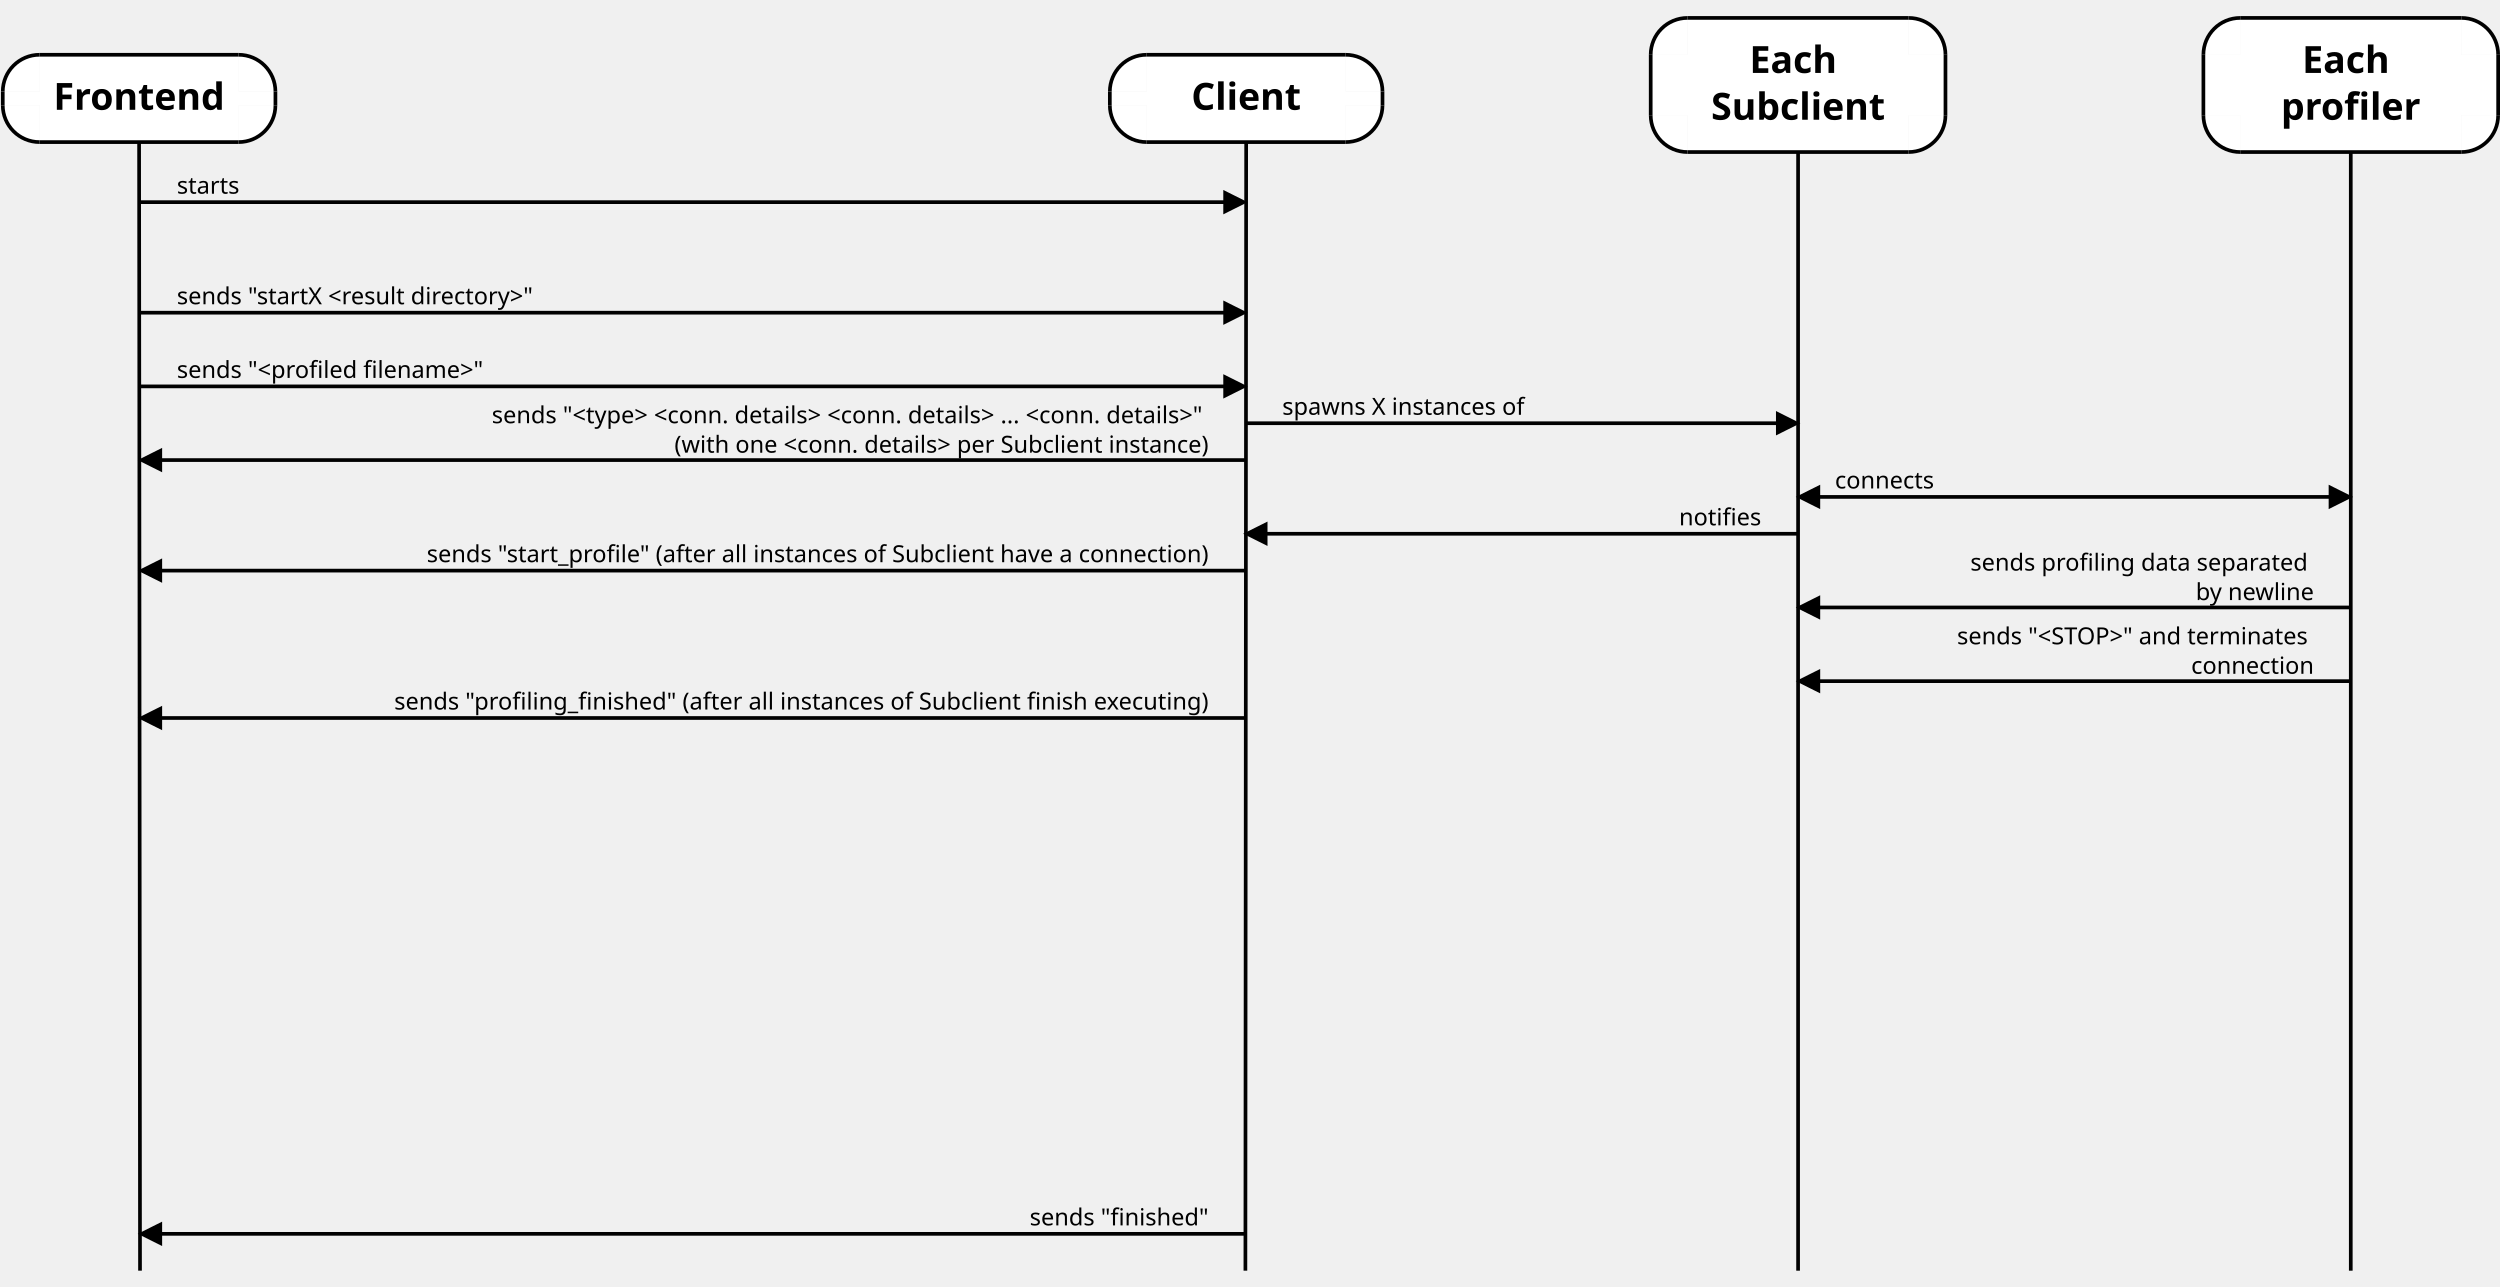
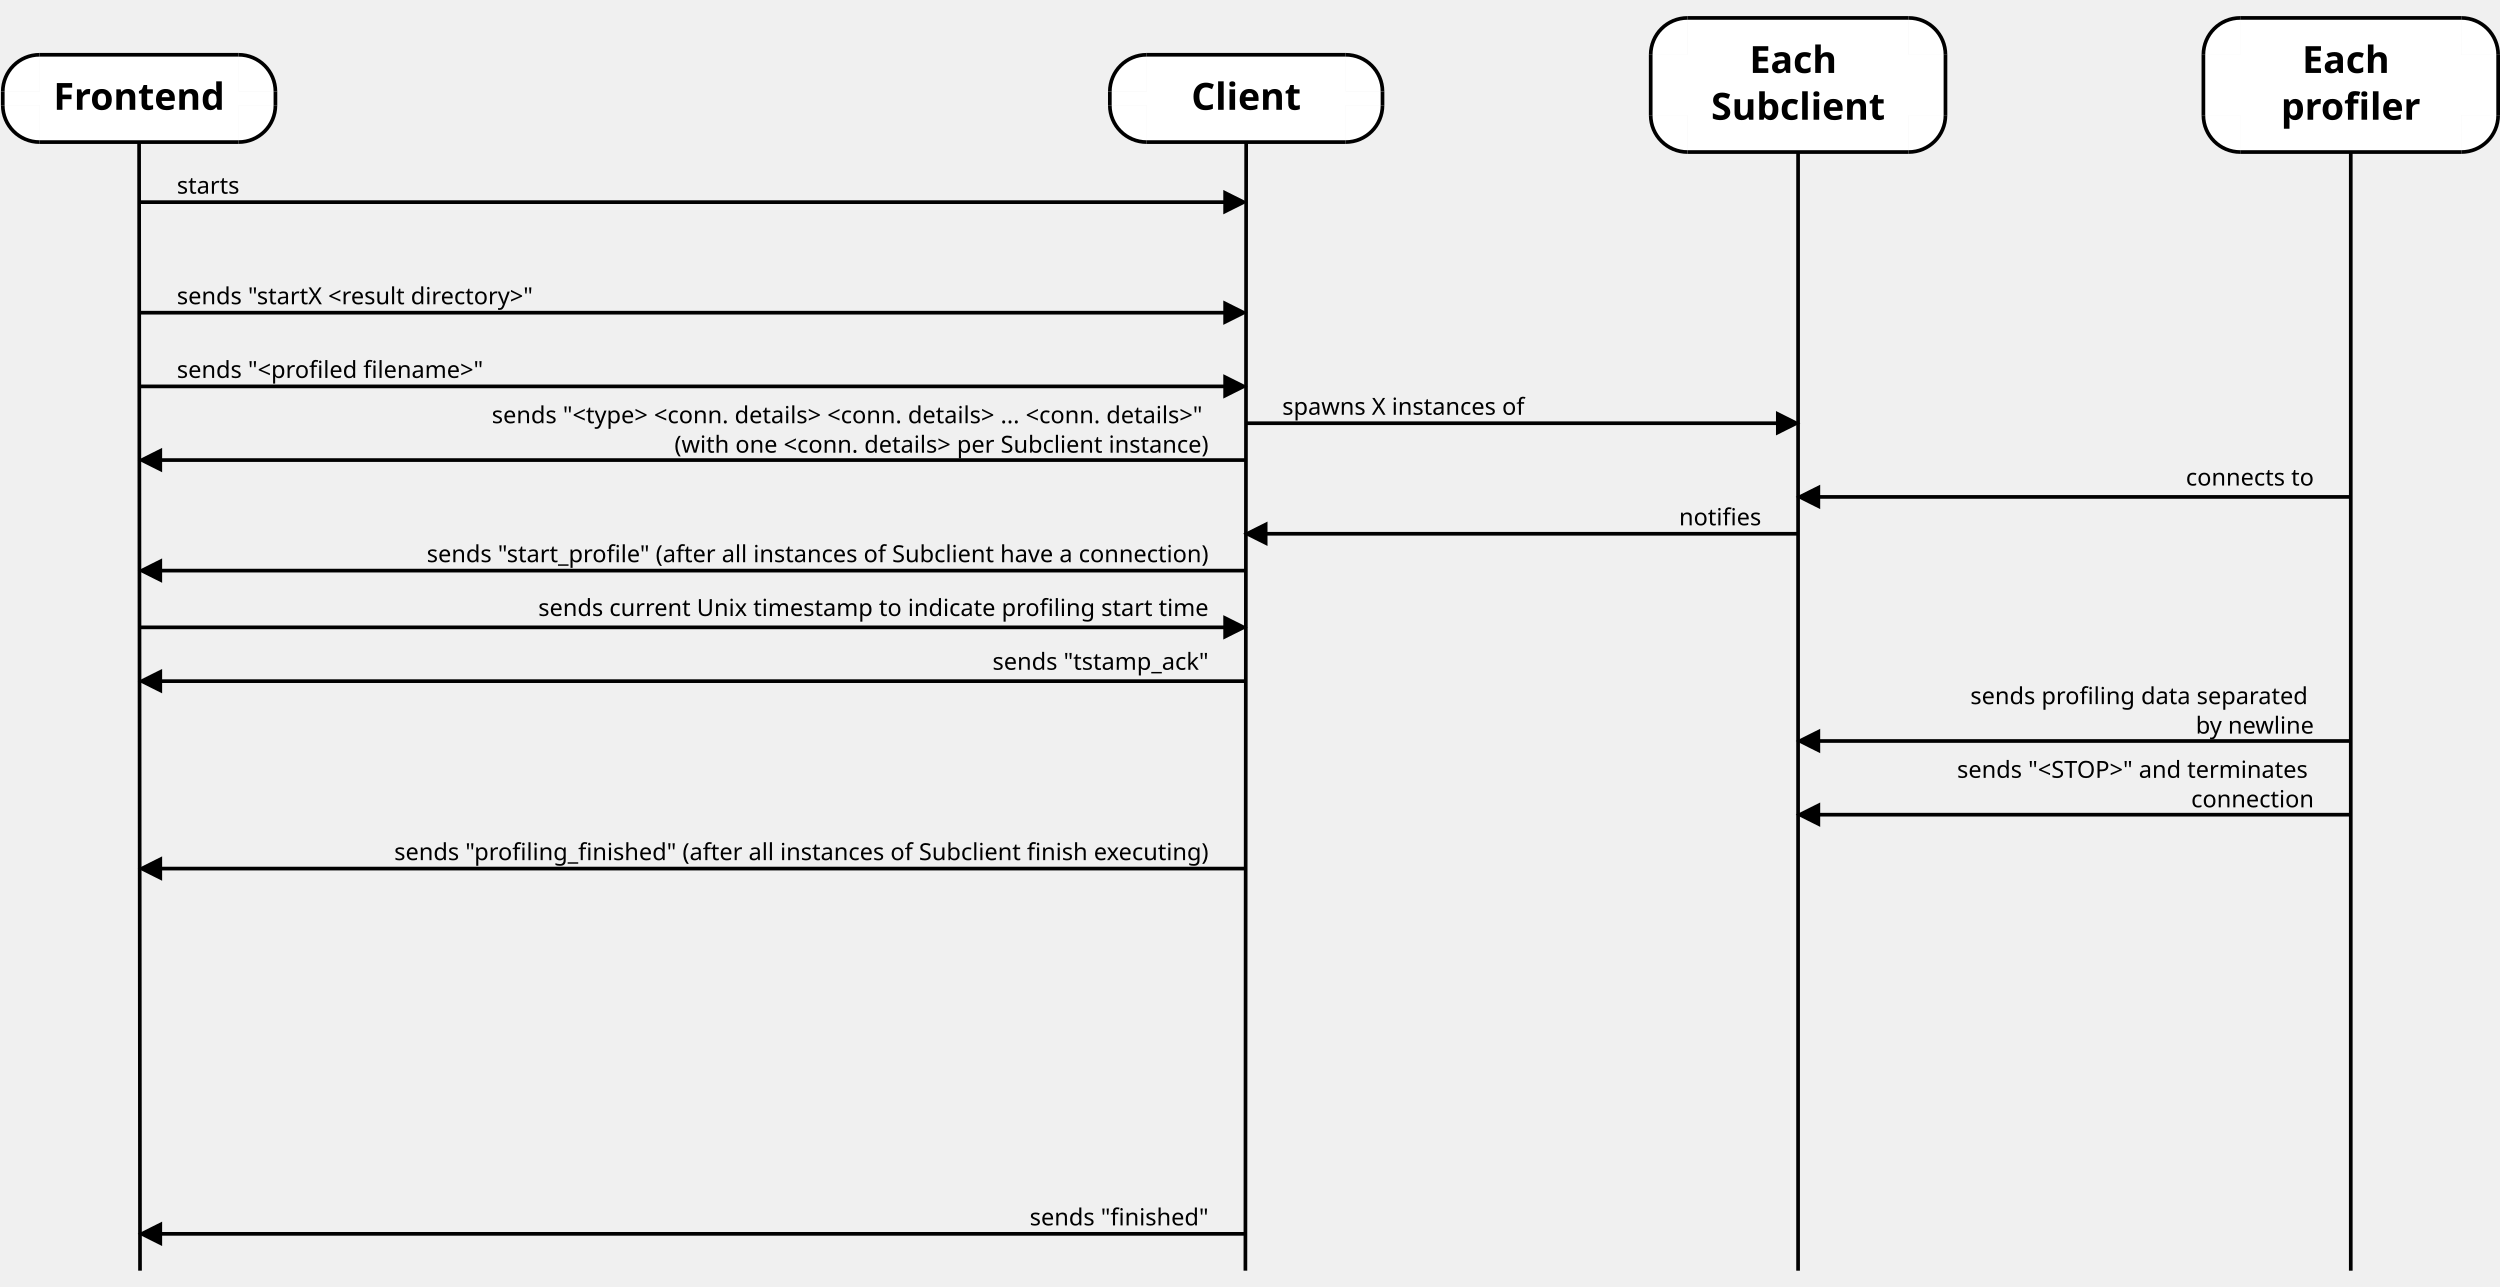
<svg xmlns="http://www.w3.org/2000/svg" width="68cm" height="35cm" viewBox="404 298 1357 683">
  <g>
    <rect style="fill: #ffffff" x="425.502" y="320" width="108" height="47.4" />
    <path style="fill: #ffffff" d="M 425.502,320 A 20,20 0 0 0 405.502,340 L 425.502,340 z" />
    <path style="fill: #ffffff" d="M 553.502,340 A 20,20 0 0 0 533.502,320 L 533.502,340 z" />
    <rect style="fill: #ffffff" x="405.502" y="340" width="148" height="7.4" />
    <path style="fill: #ffffff" d="M 405.502,347.4 A 20,20 0 0 0 425.502,367.4 L 425.502,347.4 z" />
    <path style="fill: #ffffff" d="M 533.502,367.4 A 20,20 0 0 0 553.502,347.4 L 533.502,347.4 z" />
    <line style="fill: none; fill-opacity:0; stroke-width: 2; stroke: #000000" x1="425.502" y1="320" x2="533.502" y2="320" />
    <line style="fill: none; fill-opacity:0; stroke-width: 2; stroke: #000000" x1="425.502" y1="367.4" x2="533.502" y2="367.4" />
    <path style="fill: none; fill-opacity:0; stroke-width: 2; stroke: #000000" d="M 425.502,320 A 20,20 0 0 0 405.502,340" />
    <path style="fill: none; fill-opacity:0; stroke-width: 2; stroke: #000000" d="M 553.502,340 A 20,20 0 0 0 533.502,320" />
    <line style="fill: none; fill-opacity:0; stroke-width: 2; stroke: #000000" x1="405.502" y1="340" x2="405.502" y2="347.4" />
    <line style="fill: none; fill-opacity:0; stroke-width: 2; stroke: #000000" x1="553.502" y1="340" x2="553.502" y2="347.4" />
    <path style="fill: none; fill-opacity:0; stroke-width: 2; stroke: #000000" d="M 405.502,347.4 A 20,20 0 0 0 425.502,367.4" />
    <path style="fill: none; fill-opacity:0; stroke-width: 2; stroke: #000000" d="M 533.502,367.4 A 20,20 0 0 0 553.502,347.4" />
    <text font-size="20.32" style="fill: #000000;text-anchor:middle;font-family:sans-serif;font-style:normal;font-weight:700" x="479.502" y="349.861">
      <tspan x="479.502" y="349.861">Frontend</tspan>
    </text>
  </g>
  <g>
    <rect style="fill: #ffffff" x="1026.42" y="320" width="108" height="47.4" />
    <path style="fill: #ffffff" d="M 1026.42,320 A 20,20 0 0 0 1006.42,340 L 1026.42,340 z" />
    <path style="fill: #ffffff" d="M 1154.42,340 A 20,20 0 0 0 1134.42,320 L 1134.42,340 z" />
    <rect style="fill: #ffffff" x="1006.42" y="340" width="148" height="7.4" />
    <path style="fill: #ffffff" d="M 1006.42,347.4 A 20,20 0 0 0 1026.42,367.4 L 1026.42,347.4 z" />
    <path style="fill: #ffffff" d="M 1134.42,367.4 A 20,20 0 0 0 1154.42,347.4 L 1134.42,347.4 z" />
    <line style="fill: none; fill-opacity:0; stroke-width: 2; stroke: #000000" x1="1026.42" y1="320" x2="1134.42" y2="320" />
    <line style="fill: none; fill-opacity:0; stroke-width: 2; stroke: #000000" x1="1026.42" y1="367.4" x2="1134.42" y2="367.4" />
    <path style="fill: none; fill-opacity:0; stroke-width: 2; stroke: #000000" d="M 1026.42,320 A 20,20 0 0 0 1006.42,340" />
    <path style="fill: none; fill-opacity:0; stroke-width: 2; stroke: #000000" d="M 1154.42,340 A 20,20 0 0 0 1134.42,320" />
    <line style="fill: none; fill-opacity:0; stroke-width: 2; stroke: #000000" x1="1006.42" y1="340" x2="1006.42" y2="347.4" />
    <line style="fill: none; fill-opacity:0; stroke-width: 2; stroke: #000000" x1="1154.42" y1="340" x2="1154.42" y2="347.4" />
    <path style="fill: none; fill-opacity:0; stroke-width: 2; stroke: #000000" d="M 1006.42,347.4 A 20,20 0 0 0 1026.42,367.4" />
    <path style="fill: none; fill-opacity:0; stroke-width: 2; stroke: #000000" d="M 1134.42,367.4 A 20,20 0 0 0 1154.42,347.4" />
    <text font-size="20.32" style="fill: #000000;text-anchor:middle;font-family:sans-serif;font-style:normal;font-weight:700" x="1080.42" y="349.861">
      <tspan x="1080.42" y="349.861">Client</tspan>
    </text>
  </g>
  <g>
    <rect style="fill: #ffffff" x="1320" y="300" width="120" height="72.8" />
    <path style="fill: #ffffff" d="M 1320,300 A 20,20 0 0 0 1300,320 L 1320,320 z" />
    <path style="fill: #ffffff" d="M 1460,320 A 20,20 0 0 0 1440,300 L 1440,320 z" />
    <rect style="fill: #ffffff" x="1300" y="320" width="160" height="32.8" />
    <path style="fill: #ffffff" d="M 1300,352.8 A 20,20 0 0 0 1320,372.8 L 1320,352.8 z" />
    <path style="fill: #ffffff" d="M 1440,372.8 A 20,20 0 0 0 1460,352.8 L 1440,352.8 z" />
    <line style="fill: none; fill-opacity:0; stroke-width: 2; stroke: #000000" x1="1320" y1="300" x2="1440" y2="300" />
    <line style="fill: none; fill-opacity:0; stroke-width: 2; stroke: #000000" x1="1320" y1="372.8" x2="1440" y2="372.8" />
    <path style="fill: none; fill-opacity:0; stroke-width: 2; stroke: #000000" d="M 1320,300 A 20,20 0 0 0 1300,320" />
    <path style="fill: none; fill-opacity:0; stroke-width: 2; stroke: #000000" d="M 1460,320 A 20,20 0 0 0 1440,300" />
    <line style="fill: none; fill-opacity:0; stroke-width: 2; stroke: #000000" x1="1300" y1="320" x2="1300" y2="352.8" />
    <line style="fill: none; fill-opacity:0; stroke-width: 2; stroke: #000000" x1="1460" y1="320" x2="1460" y2="352.8" />
    <path style="fill: none; fill-opacity:0; stroke-width: 2; stroke: #000000" d="M 1300,352.8 A 20,20 0 0 0 1320,372.8" />
    <path style="fill: none; fill-opacity:0; stroke-width: 2; stroke: #000000" d="M 1440,372.8 A 20,20 0 0 0 1460,352.8" />
    <text font-size="20.32" style="fill: #000000;text-anchor:middle;font-family:sans-serif;font-style:normal;font-weight:700" x="1380" y="329.861">
      <tspan x="1380" y="329.861">Each</tspan>
      <tspan x="1380" y="355.261">Subclient</tspan>
    </text>
  </g>
  <g>
    <rect style="fill: #ffffff" x="1620" y="300" width="120" height="72.8" />
    <path style="fill: #ffffff" d="M 1620,300 A 20,20 0 0 0 1600,320 L 1620,320 z" />
    <path style="fill: #ffffff" d="M 1760,320 A 20,20 0 0 0 1740,300 L 1740,320 z" />
    <rect style="fill: #ffffff" x="1600" y="320" width="160" height="32.8" />
    <path style="fill: #ffffff" d="M 1600,352.8 A 20,20 0 0 0 1620,372.8 L 1620,352.8 z" />
    <path style="fill: #ffffff" d="M 1740,372.8 A 20,20 0 0 0 1760,352.8 L 1740,352.8 z" />
    <line style="fill: none; fill-opacity:0; stroke-width: 2; stroke: #000000" x1="1620" y1="300" x2="1740" y2="300" />
    <line style="fill: none; fill-opacity:0; stroke-width: 2; stroke: #000000" x1="1620" y1="372.8" x2="1740" y2="372.8" />
    <path style="fill: none; fill-opacity:0; stroke-width: 2; stroke: #000000" d="M 1620,300 A 20,20 0 0 0 1600,320" />
    <path style="fill: none; fill-opacity:0; stroke-width: 2; stroke: #000000" d="M 1760,320 A 20,20 0 0 0 1740,300" />
    <line style="fill: none; fill-opacity:0; stroke-width: 2; stroke: #000000" x1="1600" y1="320" x2="1600" y2="352.8" />
    <line style="fill: none; fill-opacity:0; stroke-width: 2; stroke: #000000" x1="1760" y1="320" x2="1760" y2="352.8" />
    <path style="fill: none; fill-opacity:0; stroke-width: 2; stroke: #000000" d="M 1600,352.8 A 20,20 0 0 0 1620,372.8" />
    <path style="fill: none; fill-opacity:0; stroke-width: 2; stroke: #000000" d="M 1740,372.8 A 20,20 0 0 0 1760,352.8" />
    <text font-size="20.32" style="fill: #000000;text-anchor:middle;font-family:sans-serif;font-style:normal;font-weight:700" x="1680" y="329.861">
      <tspan x="1680" y="329.861">Each</tspan>
      <tspan x="1680" y="355.261">profiler</tspan>
    </text>
  </g>
  <line style="fill: none; fill-opacity:0; stroke-width: 2; stroke: #000000" x1="479.502" y1="367.4" x2="480" y2="980" />
  <line style="fill: none; fill-opacity:0; stroke-width: 2; stroke: #000000" x1="1080.42" y1="367.4" x2="1080" y2="980" />
  <line style="fill: none; fill-opacity:0; stroke-width: 2; stroke: #000000" x1="1380" y1="372.8" x2="1380" y2="980" />
  <line style="fill: none; fill-opacity:0; stroke-width: 2; stroke: #000000" x1="1680" y1="372.8" x2="1680" y2="980" />
  <g>
    <line style="fill: none; fill-opacity:0; stroke-width: 2; stroke: #000000" x1="480" y1="400" x2="1069" y2="400" />
    <polygon style="fill: #000000" points="1069,405 1079,400 1069,395 " />
    <polygon style="fill: none; fill-opacity:0; stroke-width: 2; stroke: #000000" points="1069,405 1079,400 1069,395 " />
  </g>
  <g>
    <line style="fill: none; fill-opacity:0; stroke-width: 2; stroke: #000000" x1="480" y1="460" x2="1069" y2="460" />
    <polygon style="fill: #000000" points="1069,465 1079,460 1069,455 " />
    <polygon style="fill: none; fill-opacity:0; stroke-width: 2; stroke: #000000" points="1069,465 1079,460 1069,455 " />
  </g>
  <g>
    <line style="fill: none; fill-opacity:0; stroke-width: 2; stroke: #000000" x1="480" y1="500" x2="1069" y2="500" />
    <polygon style="fill: #000000" points="1069,505 1079,500 1069,495 " />
    <polygon style="fill: none; fill-opacity:0; stroke-width: 2; stroke: #000000" points="1069,505 1079,500 1069,495 " />
  </g>
  <g>
    <line style="fill: none; fill-opacity:0; stroke-width: 2; stroke: #000000" x1="1080" y1="600" x2="491" y2="600" />
    <polygon style="fill: #000000" points="491,595 481,600 491,605 " />
    <polygon style="fill: none; fill-opacity:0; stroke-width: 2; stroke: #000000" points="491,595 481,600 491,605 " />
  </g>
  <g>
    <line style="fill: none; fill-opacity:0; stroke-width: 2; stroke: #000000" x1="1080" y1="520" x2="1369" y2="520" />
    <polygon style="fill: #000000" points="1369,525 1379,520 1369,515 " />
    <polygon style="fill: none; fill-opacity:0; stroke-width: 2; stroke: #000000" points="1369,525 1379,520 1369,515 " />
  </g>
  <g>
-     <line style="fill: none; fill-opacity:0; stroke-width: 2; stroke: #000000" x1="1391" y1="560" x2="1669" y2="560" />
+     <line style="fill: none; fill-opacity:0; stroke-width: 2; stroke: #000000" x1="1391" y1="560" x2="1680" y2="560" />
    <polygon style="fill: #000000" points="1391,555 1381,560 1391,565 " />
    <polygon style="fill: none; fill-opacity:0; stroke-width: 2; stroke: #000000" points="1391,555 1381,560 1391,565 " />
-     <polygon style="fill: #000000" points="1669,565 1679,560 1669,555 " />
-     <polygon style="fill: none; fill-opacity:0; stroke-width: 2; stroke: #000000" points="1669,565 1679,560 1669,555 " />
  </g>
  <g>
    <line style="fill: none; fill-opacity:0; stroke-width: 2; stroke: #000000" x1="1380" y1="580" x2="1091" y2="580" />
    <polygon style="fill: #000000" points="1091,575 1081,580 1091,585 " />
    <polygon style="fill: none; fill-opacity:0; stroke-width: 2; stroke: #000000" points="1091,575 1081,580 1091,585 " />
  </g>
  <g>
-     <line style="fill: none; fill-opacity:0; stroke-width: 2; stroke: #000000" x1="1680" y1="620" x2="1391" y2="620" />
-     <polygon style="fill: #000000" points="1391,615 1381,620 1391,625 " />
-     <polygon style="fill: none; fill-opacity:0; stroke-width: 2; stroke: #000000" points="1391,615 1381,620 1391,625 " />
-   </g>
-   <g>
-     <line style="fill: none; fill-opacity:0; stroke-width: 2; stroke: #000000" x1="1680" y1="660" x2="1391" y2="660" />
-     <polygon style="fill: #000000" points="1391,655 1381,660 1391,665 " />
-     <polygon style="fill: none; fill-opacity:0; stroke-width: 2; stroke: #000000" points="1391,655 1381,660 1391,665 " />
-   </g>
-   <g>
-     <line style="fill: none; fill-opacity:0; stroke-width: 2; stroke: #000000" x1="1080" y1="680" x2="491" y2="680" />
-     <polygon style="fill: #000000" points="491,675 481,680 491,685 " />
-     <polygon style="fill: none; fill-opacity:0; stroke-width: 2; stroke: #000000" points="491,675 481,680 491,685 " />
+     <line style="fill: none; fill-opacity:0; stroke-width: 2; stroke: #000000" x1="1680" y1="692.484" x2="1391" y2="692.484" />
+     <polygon style="fill: #000000" points="1391,687.484 1381,692.484 1391,697.484 " />
+     <polygon style="fill: none; fill-opacity:0; stroke-width: 2; stroke: #000000" points="1391,687.484 1381,692.484 1391,697.484 " />
+   </g>
+   <g>
+     <line style="fill: none; fill-opacity:0; stroke-width: 2; stroke: #000000" x1="1680" y1="732.484" x2="1391" y2="732.484" />
+     <polygon style="fill: #000000" points="1391,727.484 1381,732.484 1391,737.484 " />
+     <polygon style="fill: none; fill-opacity:0; stroke-width: 2; stroke: #000000" points="1391,727.484 1381,732.484 1391,737.484 " />
+   </g>
+   <g>
+     <line style="fill: none; fill-opacity:0; stroke-width: 2; stroke: #000000" x1="1080" y1="761.737" x2="491" y2="761.737" />
+     <polygon style="fill: #000000" points="491,756.737 481,761.737 491,766.737 " />
+     <polygon style="fill: none; fill-opacity:0; stroke-width: 2; stroke: #000000" points="491,756.737 481,761.737 491,766.737 " />
  </g>
  <g>
    <line style="fill: none; fill-opacity:0; stroke-width: 2; stroke: #000000" x1="1080" y1="960" x2="491" y2="960" />
    <polygon style="fill: #000000" points="491,955 481,960 491,965 " />
    <polygon style="fill: none; fill-opacity:0; stroke-width: 2; stroke: #000000" points="491,955 481,960 491,965 " />
  </g>
  <text font-size="12.8" style="fill: #000000;text-anchor:start;font-family:sans-serif;font-style:normal;font-weight:normal" x="680" y="400">
    <tspan x="680" y="400" />
  </text>
-   <text font-size="12.8" style="fill: #000000;text-anchor:start;font-family:sans-serif;font-style:normal;font-weight:normal" x="500" y="395.415">
-     <tspan x="500" y="395.415">starts</tspan>
+   <text font-size="12.8" style="fill: #000000;text-anchor:start;font-family:sans-serif;font-style:normal;font-weight:normal" x="500" y="395.414">
+     <tspan x="500" y="395.414">starts</tspan>
  </text>
  <text font-size="12.8" style="fill: #000000;text-anchor:start;font-family:sans-serif;font-style:normal;font-weight:normal" x="500" y="455.416">
    <tspan x="500" y="455.416">sends "startX &lt;result directory&gt;"</tspan>
  </text>
  <text font-size="12.8" style="fill: #000000;text-anchor:start;font-family:sans-serif;font-style:normal;font-weight:normal" x="500" y="495.416">
    <tspan x="500" y="495.416">sends "&lt;profiled filename&gt;"</tspan>
  </text>
  <text font-size="12.8" style="fill: #000000;text-anchor:start;font-family:sans-serif;font-style:normal;font-weight:normal" x="1100" y="515.416">
    <tspan x="1100" y="515.416">spawns X instances of</tspan>
  </text>
-   <text font-size="12.8" style="fill: #000000;text-anchor:start;font-family:sans-serif;font-style:normal;font-weight:normal" x="1400" y="555.416">
-     <tspan x="1400" y="555.416">connects</tspan>
+   <text font-size="12.8" style="fill: #000000;text-anchor:end;font-family:sans-serif;font-style:normal;font-weight:normal" x="1660" y="553.831">
+     <tspan x="1660" y="553.831">connects to</tspan>
  </text>
  <g>
    <line style="fill: none; fill-opacity:0; stroke-width: 2; stroke: #000000" x1="1080" y1="540" x2="491" y2="540" />
    <polygon style="fill: #000000" points="491,535 481,540 491,545 " />
    <polygon style="fill: none; fill-opacity:0; stroke-width: 2; stroke: #000000" points="491,535 481,540 491,545 " />
  </g>
  <text font-size="12.8" style="fill: #000000;text-anchor:end;font-family:sans-serif;font-style:normal;font-weight:normal" x="1060" y="520">
    <tspan x="1060" y="520">sends "&lt;type&gt; &lt;conn. details&gt; &lt;conn. details&gt; ... &lt;conn. details&gt;"</tspan>
    <tspan x="1060" y="536">(with one &lt;conn. details&gt; per Subclient instance)</tspan>
  </text>
  <text font-size="12.8" style="fill: #000000;text-anchor:end;font-family:sans-serif;font-style:normal;font-weight:normal" x="1360" y="575.416">
    <tspan x="1360" y="575.416">notifies</tspan>
  </text>
  <text font-size="12.8" style="fill: #000000;text-anchor:end;font-family:sans-serif;font-style:normal;font-weight:normal" x="1060" y="595.416">
    <tspan x="1060" y="595.416">sends "start_profile" (after all instances of Subclient have a connection)</tspan>
  </text>
-   <text font-size="12.8" style="fill: #000000;text-anchor:end;font-family:sans-serif;font-style:normal;font-weight:normal" x="1660" y="600">
-     <tspan x="1660" y="600">sends profiling data separated</tspan>
-     <tspan x="1660" y="616">by newline</tspan>
-   </text>
-   <text font-size="12.8" style="fill: #000000;text-anchor:end;font-family:sans-serif;font-style:normal;font-weight:normal" x="1660" y="640">
-     <tspan x="1660" y="640">sends "&lt;STOP&gt;" and terminates</tspan>
-     <tspan x="1660" y="656">connection</tspan>
-   </text>
-   <text font-size="12.8" style="fill: #000000;text-anchor:end;font-family:sans-serif;font-style:normal;font-weight:normal" x="1060" y="675.416">
-     <tspan x="1060" y="675.416">sends "profiling_finished" (after all instances of Subclient finish executing)</tspan>
+   <text font-size="12.8" style="fill: #000000;text-anchor:end;font-family:sans-serif;font-style:normal;font-weight:normal" x="1660" y="672.484">
+     <tspan x="1660" y="672.484">sends profiling data separated</tspan>
+     <tspan x="1660" y="688.484">by newline</tspan>
+   </text>
+   <text font-size="12.8" style="fill: #000000;text-anchor:end;font-family:sans-serif;font-style:normal;font-weight:normal" x="1660" y="712.484">
+     <tspan x="1660" y="712.484">sends "&lt;STOP&gt;" and terminates</tspan>
+     <tspan x="1660" y="728.484">connection</tspan>
+   </text>
+   <text font-size="12.8" style="fill: #000000;text-anchor:end;font-family:sans-serif;font-style:normal;font-weight:normal" x="1060" y="757.153">
+     <tspan x="1060" y="757.153">sends "profiling_finished" (after all instances of Subclient finish executing)</tspan>
  </text>
  <text font-size="12.8" style="fill: #000000;text-anchor:end;font-family:sans-serif;font-style:normal;font-weight:normal" x="1060" y="955.416">
    <tspan x="1060" y="955.416">sends "finished"</tspan>
  </text>
  <text font-size="12.8" style="fill: #000000;text-anchor:start;font-family:sans-serif;font-style:normal;font-weight:normal" x="1340" y="780">
    <tspan x="1340" y="780" />
  </text>
  <text font-size="12.8" style="fill: #000000;text-anchor:start;font-family:sans-serif;font-style:normal;font-weight:normal" x="429.518" y="809.926">
    <tspan x="429.518" y="809.926" />
  </text>
  <text font-size="12.8" style="fill: #000000;text-anchor:start;font-family:sans-serif;font-style:normal;font-weight:normal" x="1300" y="260">
    <tspan x="1300" y="260" />
  </text>
+   <g>
+     <line style="fill: none; fill-opacity:0; stroke-width: 2; stroke: #000000" x1="1069" y1="630.795" x2="480" y2="630.795" />
+     <polygon style="fill: #000000" points="1069,635.795 1079,630.795 1069,625.795 " />
+     <polygon style="fill: none; fill-opacity:0; stroke-width: 2; stroke: #000000" points="1069,635.795 1079,630.795 1069,625.795 " />
+   </g>
+   <text font-size="12.8" style="fill: #000000;text-anchor:end;font-family:sans-serif;font-style:normal;font-weight:normal" x="1060" y="624.627">
+     <tspan x="1060" y="624.627">sends current Unix timestamp to indicate profiling start time</tspan>
+   </text>
+   <g>
+     <line style="fill: none; fill-opacity:0; stroke-width: 2; stroke: #000000" x1="1080" y1="660" x2="491" y2="660" />
+     <polygon style="fill: #000000" points="491,655 481,660 491,665 " />
+     <polygon style="fill: none; fill-opacity:0; stroke-width: 2; stroke: #000000" points="491,655 481,660 491,665 " />
+   </g>
+   <text font-size="12.8" style="fill: #000000;text-anchor:end;font-family:sans-serif;font-style:normal;font-weight:normal" x="1060" y="653.831">
+     <tspan x="1060" y="653.831">sends "tstamp_ack"</tspan>
+   </text>
</svg>
